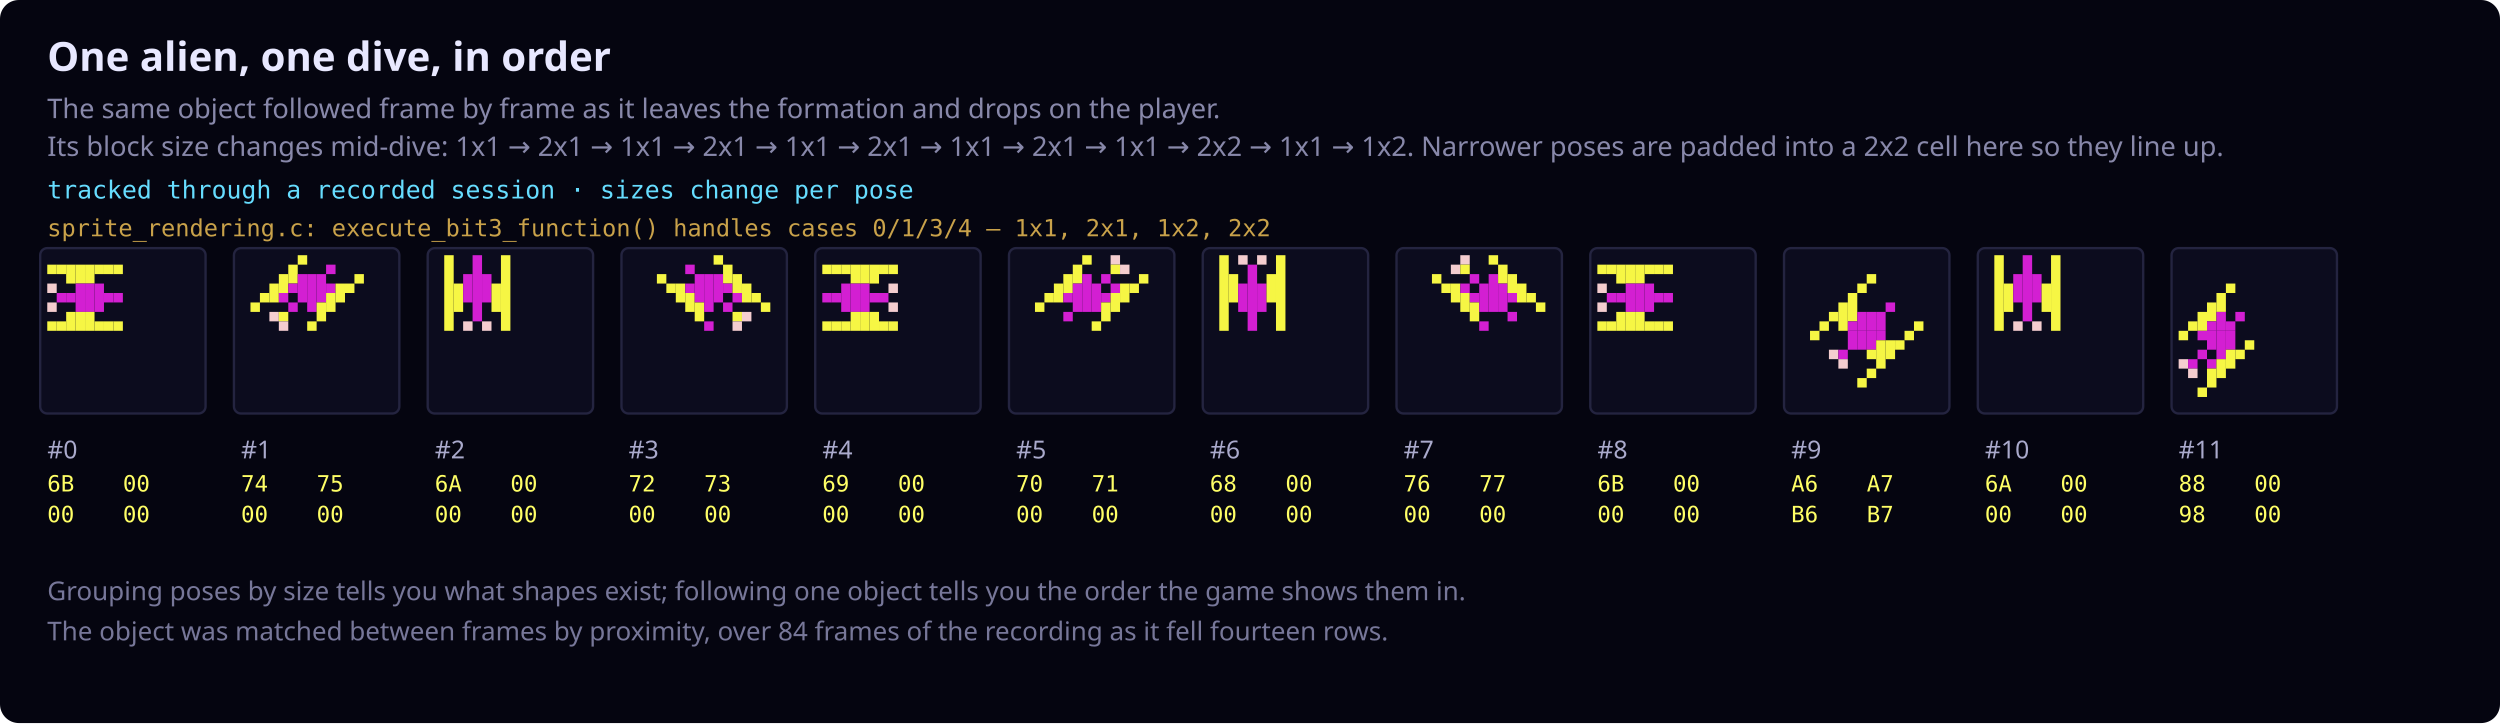
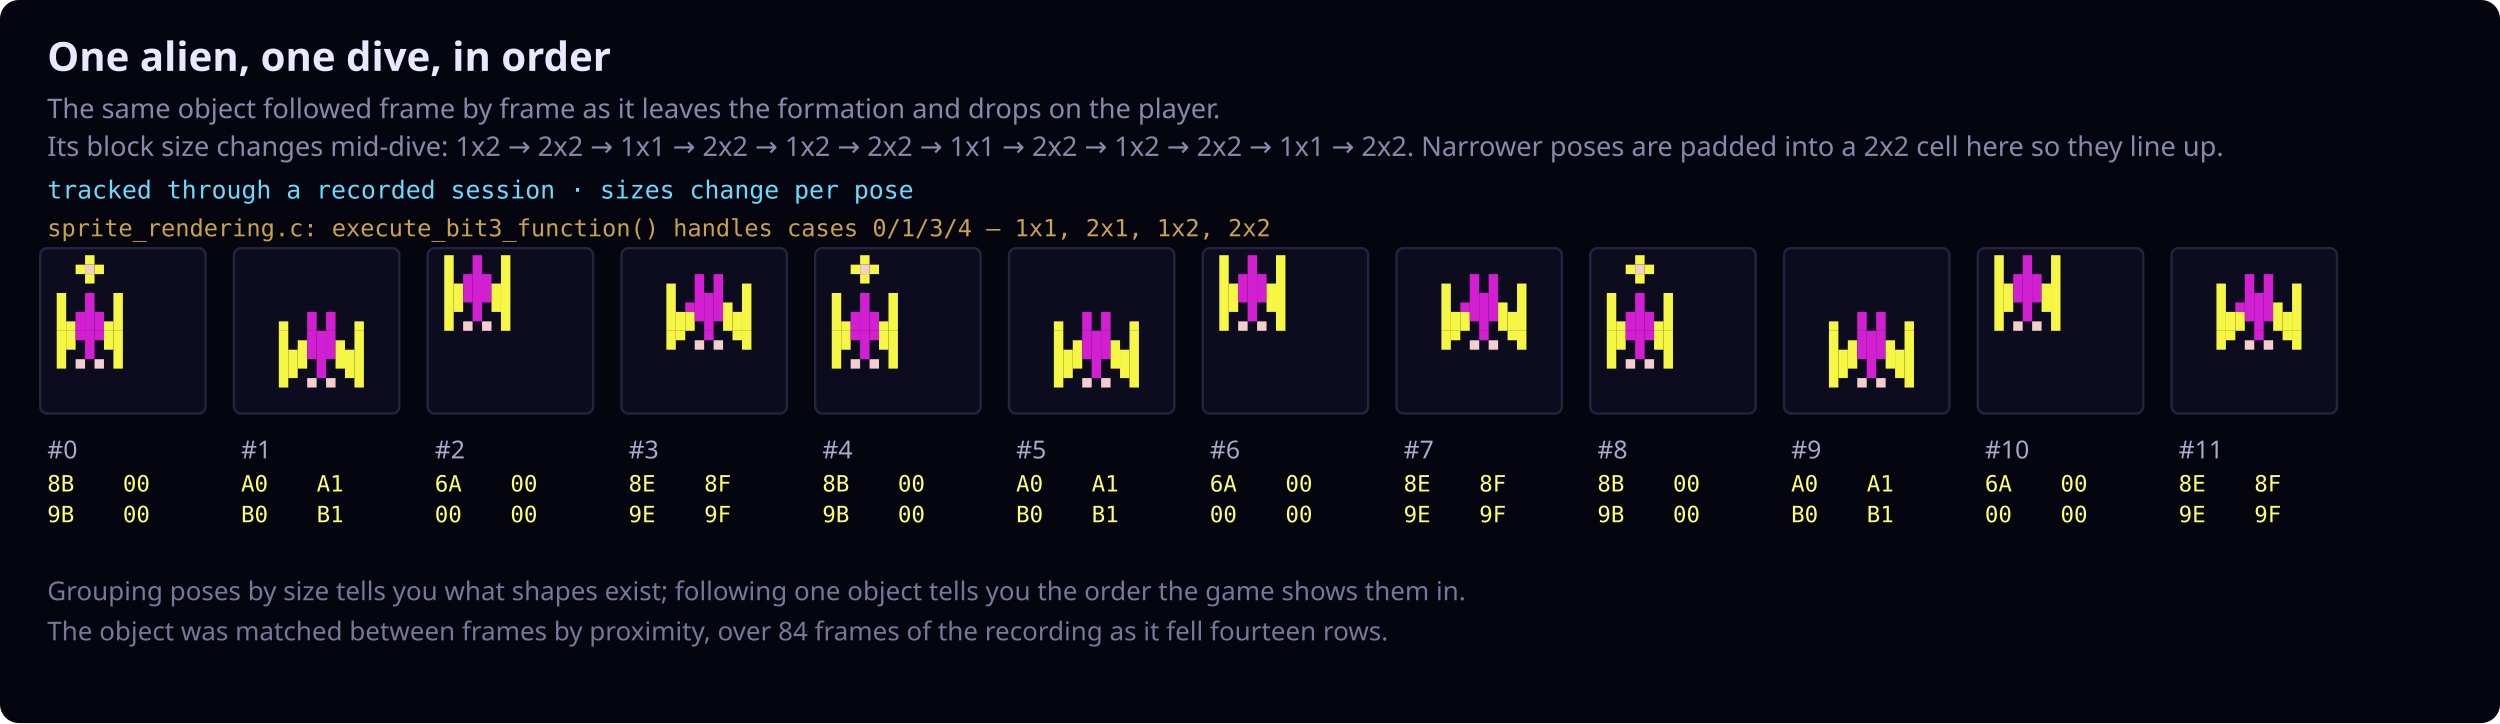
<svg xmlns="http://www.w3.org/2000/svg" width="1058" height="306" viewBox="0 0 1058 306" role="img" aria-label="One Phoenix alien followed through a dive, showing its pose and block size changing in sequence.">
  <style>
  .bg{fill:#050510} .cell{fill:#0C0C1E;stroke:#242440;stroke-width:1}
  .h1{fill:#E8E8FF;font-family:'Segoe UI',system-ui,sans-serif;font-size:17px;font-weight:600}
  .sub{fill:#8888AA;font-family:'Segoe UI',system-ui,sans-serif;font-size:11.5px}
  .idx{fill:#FFFF66;font-family:monospace;font-size:9.5px}
  .lbl{fill:#AAAACC;font-family:'Segoe UI',system-ui,sans-serif;font-size:10.5px}
  .note{fill:#777799;font-family:'Segoe UI',system-ui,sans-serif;font-size:11px}
  .grp{fill:#66DDFF;font-family:monospace;font-size:10.5px}
  .src{fill:#C9A24A;font-family:monospace;font-size:10px}
</style>
  <rect class="bg" x="0" y="0" width="1058" height="306" rx="8" />
  <text class="h1" x="20" y="30">One alien, one dive, in order</text>
  <text class="sub" x="20" y="50">The same object followed frame by frame as it leaves the formation and drops on the player.</text>
-   <text class="sub" x="20" y="66">Its block size changes mid-dive: 1x1 → 2x1 → 1x1 → 2x1 → 1x1 → 2x1 → 1x1 → 2x1 → 1x1 → 2x2 → 1x1 → 1x2. Narrower poses are padded into a 2x2 cell here so they line up.</text>
+   <text class="sub" x="20" y="66">Its block size changes mid-dive: 1x2 → 2x2 → 1x1 → 2x2 → 1x2 → 2x2 → 1x1 → 2x2 → 1x2 → 2x2 → 1x1 → 2x2. Narrower poses are padded into a 2x2 cell here so they line up.</text>
  <text class="grp" x="20" y="84">tracked through a recorded session · sizes change per pose</text>
  <text class="src" x="20" y="100">sprite_rendering.c: execute_bit3_function() handles cases 0/1/3/4 — 1x1, 2x1, 1x2, 2x2</text>
  <rect class="cell" x="17" y="105" width="70" height="70" rx="3" />
-   <rect x="20" y="112" width="4" height="4" fill="#f6f644" />
-   <rect x="20" y="120" width="4" height="4" fill="#f4cdcf" />
-   <rect x="20" y="128" width="4" height="4" fill="#f4cdcf" />
-   <rect x="20" y="136" width="4" height="4" fill="#f6f644" />
-   <rect x="24" y="112" width="4" height="4" fill="#f6f644" />
-   <rect x="24" y="124" width="4" height="4" fill="#d31fd2" />
-   <rect x="24" y="136" width="4" height="4" fill="#f6f644" />
-   <rect x="28" y="112" width="4" height="8" fill="#f6f644" />
-   <rect x="28" y="124" width="4" height="4" fill="#d31fd2" />
-   <rect x="28" y="132" width="4" height="8" fill="#f6f644" />
-   <rect x="32" y="112" width="4" height="8" fill="#f6f644" />
-   <rect x="32" y="120" width="4" height="12" fill="#d31fd2" />
-   <rect x="32" y="132" width="4" height="8" fill="#f6f644" />
-   <rect x="36" y="112" width="4" height="8" fill="#f6f644" />
-   <rect x="36" y="120" width="4" height="12" fill="#d31fd2" />
-   <rect x="36" y="132" width="4" height="8" fill="#f6f644" />
+   <rect x="24" y="124" width="4" height="16" fill="#f6f644" />
+   <rect x="28" y="136" width="4" height="4" fill="#f6f644" />
+   <rect x="32" y="112" width="4" height="4" fill="#f6f644" />
+   <rect x="32" y="132" width="4" height="8" fill="#d31fd2" />
+   <rect x="36" y="108" width="4" height="4" fill="#f6f644" />
+   <rect x="36" y="112" width="4" height="4" fill="#f4cdcf" />
+   <rect x="36" y="116" width="4" height="4" fill="#f6f644" />
+   <rect x="36" y="124" width="4" height="16" fill="#d31fd2" />
  <rect x="40" y="112" width="4" height="4" fill="#f6f644" />
-   <rect x="40" y="120" width="4" height="12" fill="#d31fd2" />
-   <rect x="40" y="136" width="4" height="4" fill="#f6f644" />
-   <rect x="44" y="112" width="4" height="4" fill="#f6f644" />
-   <rect x="44" y="124" width="4" height="4" fill="#d31fd2" />
+   <rect x="40" y="132" width="4" height="8" fill="#d31fd2" />
  <rect x="44" y="136" width="4" height="4" fill="#f6f644" />
-   <rect x="48" y="112" width="4" height="4" fill="#f6f644" />
-   <rect x="48" y="124" width="4" height="4" fill="#d31fd2" />
-   <rect x="48" y="136" width="4" height="4" fill="#f6f644" />
+   <rect x="48" y="124" width="4" height="16" fill="#f6f644" />
+   <rect x="24" y="140" width="4" height="16" fill="#f6f644" />
+   <rect x="28" y="140" width="4" height="8" fill="#f6f644" />
+   <rect x="32" y="140" width="4" height="4" fill="#d31fd2" />
+   <rect x="32" y="152" width="4" height="4" fill="#f4cdcf" />
+   <rect x="36" y="140" width="4" height="12" fill="#d31fd2" />
+   <rect x="40" y="140" width="4" height="4" fill="#d31fd2" />
+   <rect x="40" y="152" width="4" height="4" fill="#f4cdcf" />
+   <rect x="44" y="140" width="4" height="8" fill="#f6f644" />
+   <rect x="48" y="140" width="4" height="16" fill="#f6f644" />
  <text class="lbl" x="20" y="194">#0</text>
-   <text class="idx" x="20" y="208">6B</text>
-   <text class="idx" x="20" y="221">00</text>
+   <text class="idx" x="20" y="208">8B</text>
+   <text class="idx" x="20" y="221">9B</text>
  <text class="idx" x="52" y="208">00</text>
  <text class="idx" x="52" y="221">00</text>
  <rect class="cell" x="99" y="105" width="70" height="70" rx="3" />
-   <rect x="106" y="128" width="4" height="4" fill="#f6f644" />
-   <rect x="110" y="124" width="4" height="4" fill="#f6f644" />
-   <rect x="114" y="120" width="4" height="8" fill="#f6f644" />
-   <rect x="114" y="132" width="4" height="4" fill="#f4cdcf" />
-   <rect x="118" y="116" width="4" height="8" fill="#f6f644" />
-   <rect x="118" y="124" width="4" height="4" fill="#d31fd2" />
-   <rect x="118" y="132" width="4" height="4" fill="#f6f644" />
-   <rect x="118" y="136" width="4" height="4" fill="#f4cdcf" />
-   <rect x="122" y="112" width="4" height="8" fill="#f6f644" />
-   <rect x="122" y="120" width="4" height="4" fill="#d31fd2" />
-   <rect x="122" y="128" width="4" height="4" fill="#d31fd2" />
-   <rect x="126" y="108" width="4" height="4" fill="#f6f644" />
-   <rect x="126" y="116" width="4" height="12" fill="#d31fd2" />
-   <rect x="130" y="116" width="4" height="16" fill="#d31fd2" />
-   <rect x="130" y="136" width="4" height="4" fill="#f6f644" />
-   <rect x="134" y="116" width="4" height="12" fill="#d31fd2" />
-   <rect x="134" y="128" width="4" height="8" fill="#f6f644" />
-   <rect x="138" y="112" width="4" height="4" fill="#d31fd2" />
-   <rect x="138" y="120" width="4" height="4" fill="#d31fd2" />
-   <rect x="138" y="124" width="4" height="8" fill="#f6f644" />
-   <rect x="142" y="120" width="4" height="8" fill="#f6f644" />
-   <rect x="146" y="120" width="4" height="4" fill="#f6f644" />
-   <rect x="150" y="116" width="4" height="4" fill="#f6f644" />
+   <rect x="118" y="136" width="4" height="4" fill="#f6f644" />
+   <rect x="130" y="132" width="4" height="8" fill="#d31fd2" />
+   <rect x="118" y="140" width="4" height="24" fill="#f6f644" />
+   <rect x="122" y="148" width="4" height="12" fill="#f6f644" />
+   <rect x="126" y="144" width="4" height="12" fill="#f6f644" />
+   <rect x="130" y="140" width="4" height="12" fill="#d31fd2" />
+   <rect x="130" y="160" width="4" height="4" fill="#f4cdcf" />
+   <rect x="138" y="132" width="4" height="8" fill="#d31fd2" />
+   <rect x="150" y="136" width="4" height="4" fill="#f6f644" />
+   <rect x="134" y="140" width="4" height="20" fill="#d31fd2" />
+   <rect x="138" y="140" width="4" height="12" fill="#d31fd2" />
+   <rect x="138" y="160" width="4" height="4" fill="#f4cdcf" />
+   <rect x="142" y="144" width="4" height="12" fill="#f6f644" />
+   <rect x="146" y="148" width="4" height="12" fill="#f6f644" />
+   <rect x="150" y="140" width="4" height="24" fill="#f6f644" />
  <text class="lbl" x="102" y="194">#1</text>
-   <text class="idx" x="102" y="208">74</text>
-   <text class="idx" x="102" y="221">00</text>
-   <text class="idx" x="134" y="208">75</text>
-   <text class="idx" x="134" y="221">00</text>
+   <text class="idx" x="102" y="208">A0</text>
+   <text class="idx" x="102" y="221">B0</text>
+   <text class="idx" x="134" y="208">A1</text>
+   <text class="idx" x="134" y="221">B1</text>
  <rect class="cell" x="181" y="105" width="70" height="70" rx="3" />
  <rect x="188" y="108" width="4" height="32" fill="#f6f644" />
  <rect x="192" y="120" width="4" height="12" fill="#f6f644" />
  <rect x="196" y="116" width="4" height="12" fill="#d31fd2" />
  <rect x="196" y="136" width="4" height="4" fill="#f4cdcf" />
  <rect x="200" y="108" width="4" height="28" fill="#d31fd2" />
  <rect x="204" y="116" width="4" height="12" fill="#d31fd2" />
  <rect x="204" y="136" width="4" height="4" fill="#f4cdcf" />
  <rect x="208" y="120" width="4" height="12" fill="#f6f644" />
  <rect x="212" y="108" width="4" height="32" fill="#f6f644" />
  <text class="lbl" x="184" y="194">#2</text>
  <text class="idx" x="184" y="208">6A</text>
  <text class="idx" x="184" y="221">00</text>
  <text class="idx" x="216" y="208">00</text>
  <text class="idx" x="216" y="221">00</text>
  <rect class="cell" x="263" y="105" width="70" height="70" rx="3" />
-   <rect x="278" y="116" width="4" height="4" fill="#f6f644" />
-   <rect x="282" y="120" width="4" height="4" fill="#f6f644" />
-   <rect x="286" y="120" width="4" height="8" fill="#f6f644" />
-   <rect x="290" y="112" width="4" height="4" fill="#d31fd2" />
-   <rect x="290" y="120" width="4" height="4" fill="#d31fd2" />
-   <rect x="290" y="124" width="4" height="8" fill="#f6f644" />
-   <rect x="294" y="116" width="4" height="12" fill="#d31fd2" />
-   <rect x="294" y="128" width="4" height="8" fill="#f6f644" />
-   <rect x="298" y="116" width="4" height="16" fill="#d31fd2" />
-   <rect x="298" y="136" width="4" height="4" fill="#d31fd2" />
-   <rect x="302" y="108" width="4" height="4" fill="#f6f644" />
-   <rect x="302" y="116" width="4" height="12" fill="#d31fd2" />
-   <rect x="306" y="112" width="4" height="8" fill="#f6f644" />
-   <rect x="306" y="120" width="4" height="4" fill="#d31fd2" />
-   <rect x="306" y="128" width="4" height="4" fill="#d31fd2" />
-   <rect x="310" y="116" width="4" height="8" fill="#f6f644" />
-   <rect x="310" y="124" width="4" height="4" fill="#d31fd2" />
-   <rect x="310" y="132" width="4" height="4" fill="#f6f644" />
-   <rect x="310" y="136" width="4" height="4" fill="#f4cdcf" />
-   <rect x="314" y="120" width="4" height="8" fill="#f6f644" />
-   <rect x="314" y="132" width="4" height="4" fill="#f4cdcf" />
-   <rect x="318" y="124" width="4" height="4" fill="#f6f644" />
-   <rect x="322" y="128" width="4" height="4" fill="#f6f644" />
+   <rect x="282" y="120" width="4" height="20" fill="#f6f644" />
+   <rect x="286" y="132" width="4" height="8" fill="#f6f644" />
+   <rect x="290" y="128" width="4" height="4" fill="#d31fd2" />
+   <rect x="290" y="132" width="4" height="8" fill="#f6f644" />
+   <rect x="294" y="116" width="4" height="20" fill="#d31fd2" />
+   <rect x="282" y="140" width="4" height="8" fill="#f6f644" />
+   <rect x="286" y="140" width="4" height="4" fill="#f6f644" />
+   <rect x="294" y="144" width="4" height="4" fill="#f4cdcf" />
+   <rect x="298" y="124" width="4" height="16" fill="#d31fd2" />
+   <rect x="302" y="116" width="4" height="20" fill="#d31fd2" />
+   <rect x="306" y="128" width="4" height="12" fill="#f6f644" />
+   <rect x="310" y="132" width="4" height="8" fill="#f6f644" />
+   <rect x="314" y="120" width="4" height="20" fill="#f6f644" />
+   <rect x="298" y="140" width="4" height="4" fill="#d31fd2" />
+   <rect x="302" y="144" width="4" height="4" fill="#f4cdcf" />
+   <rect x="310" y="140" width="4" height="4" fill="#f6f644" />
+   <rect x="314" y="140" width="4" height="8" fill="#f6f644" />
  <text class="lbl" x="266" y="194">#3</text>
-   <text class="idx" x="266" y="208">72</text>
-   <text class="idx" x="266" y="221">00</text>
-   <text class="idx" x="298" y="208">73</text>
-   <text class="idx" x="298" y="221">00</text>
+   <text class="idx" x="266" y="208">8E</text>
+   <text class="idx" x="266" y="221">9E</text>
+   <text class="idx" x="298" y="208">8F</text>
+   <text class="idx" x="298" y="221">9F</text>
  <rect class="cell" x="345" y="105" width="70" height="70" rx="3" />
-   <rect x="348" y="112" width="4" height="4" fill="#f6f644" />
-   <rect x="348" y="124" width="4" height="4" fill="#d31fd2" />
-   <rect x="348" y="136" width="4" height="4" fill="#f6f644" />
-   <rect x="352" y="112" width="4" height="4" fill="#f6f644" />
-   <rect x="352" y="124" width="4" height="4" fill="#d31fd2" />
-   <rect x="352" y="136" width="4" height="4" fill="#f6f644" />
-   <rect x="356" y="112" width="4" height="4" fill="#f6f644" />
-   <rect x="356" y="120" width="4" height="12" fill="#d31fd2" />
+   <rect x="352" y="124" width="4" height="16" fill="#f6f644" />
  <rect x="356" y="136" width="4" height="4" fill="#f6f644" />
-   <rect x="360" y="112" width="4" height="8" fill="#f6f644" />
-   <rect x="360" y="120" width="4" height="12" fill="#d31fd2" />
-   <rect x="360" y="132" width="4" height="8" fill="#f6f644" />
-   <rect x="364" y="112" width="4" height="8" fill="#f6f644" />
-   <rect x="364" y="120" width="4" height="12" fill="#d31fd2" />
-   <rect x="364" y="132" width="4" height="8" fill="#f6f644" />
-   <rect x="368" y="112" width="4" height="8" fill="#f6f644" />
-   <rect x="368" y="124" width="4" height="4" fill="#d31fd2" />
-   <rect x="368" y="132" width="4" height="8" fill="#f6f644" />
-   <rect x="372" y="112" width="4" height="4" fill="#f6f644" />
-   <rect x="372" y="124" width="4" height="4" fill="#d31fd2" />
+   <rect x="360" y="112" width="4" height="4" fill="#f6f644" />
+   <rect x="360" y="132" width="4" height="8" fill="#d31fd2" />
+   <rect x="364" y="108" width="4" height="4" fill="#f6f644" />
+   <rect x="364" y="112" width="4" height="4" fill="#f4cdcf" />
+   <rect x="364" y="116" width="4" height="4" fill="#f6f644" />
+   <rect x="364" y="124" width="4" height="16" fill="#d31fd2" />
+   <rect x="368" y="112" width="4" height="4" fill="#f6f644" />
+   <rect x="368" y="132" width="4" height="8" fill="#d31fd2" />
  <rect x="372" y="136" width="4" height="4" fill="#f6f644" />
-   <rect x="376" y="112" width="4" height="4" fill="#f6f644" />
-   <rect x="376" y="120" width="4" height="4" fill="#f4cdcf" />
-   <rect x="376" y="128" width="4" height="4" fill="#f4cdcf" />
-   <rect x="376" y="136" width="4" height="4" fill="#f6f644" />
+   <rect x="376" y="124" width="4" height="16" fill="#f6f644" />
+   <rect x="352" y="140" width="4" height="16" fill="#f6f644" />
+   <rect x="356" y="140" width="4" height="8" fill="#f6f644" />
+   <rect x="360" y="140" width="4" height="4" fill="#d31fd2" />
+   <rect x="360" y="152" width="4" height="4" fill="#f4cdcf" />
+   <rect x="364" y="140" width="4" height="12" fill="#d31fd2" />
+   <rect x="368" y="140" width="4" height="4" fill="#d31fd2" />
+   <rect x="368" y="152" width="4" height="4" fill="#f4cdcf" />
+   <rect x="372" y="140" width="4" height="8" fill="#f6f644" />
+   <rect x="376" y="140" width="4" height="16" fill="#f6f644" />
  <text class="lbl" x="348" y="194">#4</text>
-   <text class="idx" x="348" y="208">69</text>
-   <text class="idx" x="348" y="221">00</text>
+   <text class="idx" x="348" y="208">8B</text>
+   <text class="idx" x="348" y="221">9B</text>
  <text class="idx" x="380" y="208">00</text>
  <text class="idx" x="380" y="221">00</text>
  <rect class="cell" x="427" y="105" width="70" height="70" rx="3" />
-   <rect x="438" y="128" width="4" height="4" fill="#f6f644" />
-   <rect x="442" y="124" width="4" height="4" fill="#f6f644" />
-   <rect x="446" y="120" width="4" height="8" fill="#f6f644" />
-   <rect x="450" y="116" width="4" height="8" fill="#f6f644" />
-   <rect x="450" y="124" width="4" height="4" fill="#d31fd2" />
-   <rect x="450" y="132" width="4" height="4" fill="#d31fd2" />
-   <rect x="454" y="112" width="4" height="8" fill="#f6f644" />
-   <rect x="454" y="120" width="4" height="12" fill="#d31fd2" />
-   <rect x="458" y="108" width="4" height="4" fill="#f6f644" />
-   <rect x="458" y="116" width="4" height="16" fill="#d31fd2" />
-   <rect x="462" y="120" width="4" height="12" fill="#d31fd2" />
-   <rect x="462" y="136" width="4" height="4" fill="#f6f644" />
-   <rect x="466" y="116" width="4" height="4" fill="#d31fd2" />
-   <rect x="466" y="124" width="4" height="4" fill="#d31fd2" />
-   <rect x="466" y="128" width="4" height="8" fill="#f6f644" />
-   <rect x="470" y="108" width="4" height="4" fill="#f4cdcf" />
-   <rect x="470" y="112" width="4" height="4" fill="#f6f644" />
-   <rect x="470" y="120" width="4" height="4" fill="#d31fd2" />
-   <rect x="470" y="124" width="4" height="8" fill="#f6f644" />
-   <rect x="474" y="112" width="4" height="4" fill="#f4cdcf" />
-   <rect x="474" y="120" width="4" height="8" fill="#f6f644" />
-   <rect x="478" y="120" width="4" height="4" fill="#f6f644" />
-   <rect x="482" y="116" width="4" height="4" fill="#f6f644" />
+   <rect x="446" y="136" width="4" height="4" fill="#f6f644" />
+   <rect x="458" y="132" width="4" height="8" fill="#d31fd2" />
+   <rect x="446" y="140" width="4" height="24" fill="#f6f644" />
+   <rect x="450" y="148" width="4" height="12" fill="#f6f644" />
+   <rect x="454" y="144" width="4" height="12" fill="#f6f644" />
+   <rect x="458" y="140" width="4" height="12" fill="#d31fd2" />
+   <rect x="458" y="160" width="4" height="4" fill="#f4cdcf" />
+   <rect x="466" y="132" width="4" height="8" fill="#d31fd2" />
+   <rect x="478" y="136" width="4" height="4" fill="#f6f644" />
+   <rect x="462" y="140" width="4" height="20" fill="#d31fd2" />
+   <rect x="466" y="140" width="4" height="12" fill="#d31fd2" />
+   <rect x="466" y="160" width="4" height="4" fill="#f4cdcf" />
+   <rect x="470" y="144" width="4" height="12" fill="#f6f644" />
+   <rect x="474" y="148" width="4" height="12" fill="#f6f644" />
+   <rect x="478" y="140" width="4" height="24" fill="#f6f644" />
  <text class="lbl" x="430" y="194">#5</text>
-   <text class="idx" x="430" y="208">70</text>
-   <text class="idx" x="430" y="221">00</text>
-   <text class="idx" x="462" y="208">71</text>
-   <text class="idx" x="462" y="221">00</text>
+   <text class="idx" x="430" y="208">A0</text>
+   <text class="idx" x="430" y="221">B0</text>
+   <text class="idx" x="462" y="208">A1</text>
+   <text class="idx" x="462" y="221">B1</text>
  <rect class="cell" x="509" y="105" width="70" height="70" rx="3" />
  <rect x="516" y="108" width="4" height="32" fill="#f6f644" />
-   <rect x="520" y="116" width="4" height="12" fill="#f6f644" />
-   <rect x="524" y="108" width="4" height="4" fill="#f4cdcf" />
-   <rect x="524" y="120" width="4" height="12" fill="#d31fd2" />
-   <rect x="528" y="112" width="4" height="28" fill="#d31fd2" />
-   <rect x="532" y="108" width="4" height="4" fill="#f4cdcf" />
-   <rect x="532" y="120" width="4" height="12" fill="#d31fd2" />
-   <rect x="536" y="116" width="4" height="12" fill="#f6f644" />
+   <rect x="520" y="120" width="4" height="12" fill="#f6f644" />
+   <rect x="524" y="116" width="4" height="12" fill="#d31fd2" />
+   <rect x="524" y="136" width="4" height="4" fill="#f4cdcf" />
+   <rect x="528" y="108" width="4" height="28" fill="#d31fd2" />
+   <rect x="532" y="116" width="4" height="12" fill="#d31fd2" />
+   <rect x="532" y="136" width="4" height="4" fill="#f4cdcf" />
+   <rect x="536" y="120" width="4" height="12" fill="#f6f644" />
  <rect x="540" y="108" width="4" height="32" fill="#f6f644" />
  <text class="lbl" x="512" y="194">#6</text>
-   <text class="idx" x="512" y="208">68</text>
+   <text class="idx" x="512" y="208">6A</text>
  <text class="idx" x="512" y="221">00</text>
  <text class="idx" x="544" y="208">00</text>
  <text class="idx" x="544" y="221">00</text>
  <rect class="cell" x="591" y="105" width="70" height="70" rx="3" />
-   <rect x="606" y="116" width="4" height="4" fill="#f6f644" />
-   <rect x="610" y="120" width="4" height="4" fill="#f6f644" />
-   <rect x="614" y="112" width="4" height="4" fill="#f4cdcf" />
-   <rect x="614" y="120" width="4" height="8" fill="#f6f644" />
-   <rect x="618" y="108" width="4" height="4" fill="#f4cdcf" />
-   <rect x="618" y="112" width="4" height="4" fill="#f6f644" />
-   <rect x="618" y="120" width="4" height="4" fill="#d31fd2" />
-   <rect x="618" y="124" width="4" height="8" fill="#f6f644" />
-   <rect x="622" y="116" width="4" height="4" fill="#d31fd2" />
-   <rect x="622" y="124" width="4" height="4" fill="#d31fd2" />
-   <rect x="622" y="128" width="4" height="8" fill="#f6f644" />
-   <rect x="626" y="120" width="4" height="12" fill="#d31fd2" />
-   <rect x="626" y="136" width="4" height="4" fill="#d31fd2" />
-   <rect x="630" y="108" width="4" height="4" fill="#f6f644" />
-   <rect x="630" y="116" width="4" height="16" fill="#d31fd2" />
-   <rect x="634" y="112" width="4" height="8" fill="#f6f644" />
-   <rect x="634" y="120" width="4" height="12" fill="#d31fd2" />
-   <rect x="638" y="116" width="4" height="8" fill="#f6f644" />
-   <rect x="638" y="124" width="4" height="4" fill="#d31fd2" />
-   <rect x="638" y="132" width="4" height="4" fill="#d31fd2" />
-   <rect x="642" y="120" width="4" height="8" fill="#f6f644" />
-   <rect x="646" y="124" width="4" height="4" fill="#f6f644" />
-   <rect x="650" y="128" width="4" height="4" fill="#f6f644" />
+   <rect x="610" y="120" width="4" height="20" fill="#f6f644" />
+   <rect x="614" y="132" width="4" height="8" fill="#f6f644" />
+   <rect x="618" y="128" width="4" height="4" fill="#d31fd2" />
+   <rect x="618" y="132" width="4" height="8" fill="#f6f644" />
+   <rect x="622" y="116" width="4" height="20" fill="#d31fd2" />
+   <rect x="610" y="140" width="4" height="8" fill="#f6f644" />
+   <rect x="614" y="140" width="4" height="4" fill="#f6f644" />
+   <rect x="622" y="144" width="4" height="4" fill="#f4cdcf" />
+   <rect x="626" y="124" width="4" height="16" fill="#d31fd2" />
+   <rect x="630" y="116" width="4" height="20" fill="#d31fd2" />
+   <rect x="634" y="128" width="4" height="12" fill="#f6f644" />
+   <rect x="638" y="132" width="4" height="8" fill="#f6f644" />
+   <rect x="642" y="120" width="4" height="20" fill="#f6f644" />
+   <rect x="626" y="140" width="4" height="4" fill="#d31fd2" />
+   <rect x="630" y="144" width="4" height="4" fill="#f4cdcf" />
+   <rect x="638" y="140" width="4" height="4" fill="#f6f644" />
+   <rect x="642" y="140" width="4" height="8" fill="#f6f644" />
  <text class="lbl" x="594" y="194">#7</text>
-   <text class="idx" x="594" y="208">76</text>
-   <text class="idx" x="594" y="221">00</text>
-   <text class="idx" x="626" y="208">77</text>
-   <text class="idx" x="626" y="221">00</text>
+   <text class="idx" x="594" y="208">8E</text>
+   <text class="idx" x="594" y="221">9E</text>
+   <text class="idx" x="626" y="208">8F</text>
+   <text class="idx" x="626" y="221">9F</text>
  <rect class="cell" x="673" y="105" width="70" height="70" rx="3" />
-   <rect x="676" y="112" width="4" height="4" fill="#f6f644" />
-   <rect x="676" y="120" width="4" height="4" fill="#f4cdcf" />
-   <rect x="676" y="128" width="4" height="4" fill="#f4cdcf" />
-   <rect x="676" y="136" width="4" height="4" fill="#f6f644" />
-   <rect x="680" y="112" width="4" height="4" fill="#f6f644" />
-   <rect x="680" y="124" width="4" height="4" fill="#d31fd2" />
-   <rect x="680" y="136" width="4" height="4" fill="#f6f644" />
-   <rect x="684" y="112" width="4" height="8" fill="#f6f644" />
-   <rect x="684" y="124" width="4" height="4" fill="#d31fd2" />
-   <rect x="684" y="132" width="4" height="8" fill="#f6f644" />
-   <rect x="688" y="112" width="4" height="8" fill="#f6f644" />
-   <rect x="688" y="120" width="4" height="12" fill="#d31fd2" />
-   <rect x="688" y="132" width="4" height="8" fill="#f6f644" />
-   <rect x="692" y="112" width="4" height="8" fill="#f6f644" />
-   <rect x="692" y="120" width="4" height="12" fill="#d31fd2" />
-   <rect x="692" y="132" width="4" height="8" fill="#f6f644" />
+   <rect x="680" y="124" width="4" height="16" fill="#f6f644" />
+   <rect x="684" y="136" width="4" height="4" fill="#f6f644" />
+   <rect x="688" y="112" width="4" height="4" fill="#f6f644" />
+   <rect x="688" y="132" width="4" height="8" fill="#d31fd2" />
+   <rect x="692" y="108" width="4" height="4" fill="#f6f644" />
+   <rect x="692" y="112" width="4" height="4" fill="#f4cdcf" />
+   <rect x="692" y="116" width="4" height="4" fill="#f6f644" />
+   <rect x="692" y="124" width="4" height="16" fill="#d31fd2" />
  <rect x="696" y="112" width="4" height="4" fill="#f6f644" />
-   <rect x="696" y="120" width="4" height="12" fill="#d31fd2" />
-   <rect x="696" y="136" width="4" height="4" fill="#f6f644" />
-   <rect x="700" y="112" width="4" height="4" fill="#f6f644" />
-   <rect x="700" y="124" width="4" height="4" fill="#d31fd2" />
+   <rect x="696" y="132" width="4" height="8" fill="#d31fd2" />
  <rect x="700" y="136" width="4" height="4" fill="#f6f644" />
-   <rect x="704" y="112" width="4" height="4" fill="#f6f644" />
-   <rect x="704" y="124" width="4" height="4" fill="#d31fd2" />
-   <rect x="704" y="136" width="4" height="4" fill="#f6f644" />
+   <rect x="704" y="124" width="4" height="16" fill="#f6f644" />
+   <rect x="680" y="140" width="4" height="16" fill="#f6f644" />
+   <rect x="684" y="140" width="4" height="8" fill="#f6f644" />
+   <rect x="688" y="140" width="4" height="4" fill="#d31fd2" />
+   <rect x="688" y="152" width="4" height="4" fill="#f4cdcf" />
+   <rect x="692" y="140" width="4" height="12" fill="#d31fd2" />
+   <rect x="696" y="140" width="4" height="4" fill="#d31fd2" />
+   <rect x="696" y="152" width="4" height="4" fill="#f4cdcf" />
+   <rect x="700" y="140" width="4" height="8" fill="#f6f644" />
+   <rect x="704" y="140" width="4" height="16" fill="#f6f644" />
  <text class="lbl" x="676" y="194">#8</text>
-   <text class="idx" x="676" y="208">6B</text>
-   <text class="idx" x="676" y="221">00</text>
+   <text class="idx" x="676" y="208">8B</text>
+   <text class="idx" x="676" y="221">9B</text>
  <text class="idx" x="708" y="208">00</text>
  <text class="idx" x="708" y="221">00</text>
  <rect class="cell" x="755" y="105" width="70" height="70" rx="3" />
-   <rect x="770" y="136" width="4" height="4" fill="#f6f644" />
-   <rect x="774" y="132" width="4" height="4" fill="#f6f644" />
-   <rect x="778" y="128" width="4" height="12" fill="#f6f644" />
-   <rect x="782" y="124" width="4" height="12" fill="#f6f644" />
-   <rect x="782" y="136" width="4" height="4" fill="#d31fd2" />
-   <rect x="786" y="120" width="4" height="4" fill="#f6f644" />
+   <rect x="774" y="136" width="4" height="4" fill="#f6f644" />
  <rect x="786" y="132" width="4" height="8" fill="#d31fd2" />
-   <rect x="766" y="140" width="4" height="4" fill="#f6f644" />
-   <rect x="774" y="148" width="4" height="4" fill="#f4cdcf" />
-   <rect x="778" y="148" width="4" height="4" fill="#d31fd2" />
-   <rect x="778" y="152" width="4" height="4" fill="#f4cdcf" />
-   <rect x="782" y="140" width="4" height="8" fill="#d31fd2" />
-   <rect x="786" y="140" width="4" height="8" fill="#d31fd2" />
-   <rect x="786" y="160" width="4" height="4" fill="#f6f644" />
-   <rect x="790" y="116" width="4" height="4" fill="#f6f644" />
-   <rect x="790" y="132" width="4" height="8" fill="#d31fd2" />
+   <rect x="774" y="140" width="4" height="24" fill="#f6f644" />
+   <rect x="778" y="148" width="4" height="12" fill="#f6f644" />
+   <rect x="782" y="144" width="4" height="12" fill="#f6f644" />
+   <rect x="786" y="140" width="4" height="12" fill="#d31fd2" />
+   <rect x="786" y="160" width="4" height="4" fill="#f4cdcf" />
  <rect x="794" y="132" width="4" height="8" fill="#d31fd2" />
-   <rect x="798" y="128" width="4" height="4" fill="#d31fd2" />
-   <rect x="810" y="136" width="4" height="4" fill="#f6f644" />
-   <rect x="790" y="140" width="4" height="8" fill="#d31fd2" />
-   <rect x="790" y="148" width="4" height="4" fill="#f6f644" />
-   <rect x="790" y="156" width="4" height="4" fill="#f6f644" />
-   <rect x="794" y="140" width="4" height="4" fill="#d31fd2" />
-   <rect x="794" y="144" width="4" height="12" fill="#f6f644" />
-   <rect x="798" y="144" width="4" height="8" fill="#f6f644" />
-   <rect x="802" y="144" width="4" height="4" fill="#f6f644" />
-   <rect x="806" y="140" width="4" height="4" fill="#f6f644" />
+   <rect x="806" y="136" width="4" height="4" fill="#f6f644" />
+   <rect x="790" y="140" width="4" height="20" fill="#d31fd2" />
+   <rect x="794" y="140" width="4" height="12" fill="#d31fd2" />
+   <rect x="794" y="160" width="4" height="4" fill="#f4cdcf" />
+   <rect x="798" y="144" width="4" height="12" fill="#f6f644" />
+   <rect x="802" y="148" width="4" height="12" fill="#f6f644" />
+   <rect x="806" y="140" width="4" height="24" fill="#f6f644" />
  <text class="lbl" x="758" y="194">#9</text>
-   <text class="idx" x="758" y="208">A6</text>
-   <text class="idx" x="758" y="221">B6</text>
-   <text class="idx" x="790" y="208">A7</text>
-   <text class="idx" x="790" y="221">B7</text>
+   <text class="idx" x="758" y="208">A0</text>
+   <text class="idx" x="758" y="221">B0</text>
+   <text class="idx" x="790" y="208">A1</text>
+   <text class="idx" x="790" y="221">B1</text>
  <rect class="cell" x="837" y="105" width="70" height="70" rx="3" />
  <rect x="844" y="108" width="4" height="32" fill="#f6f644" />
  <rect x="848" y="120" width="4" height="12" fill="#f6f644" />
  <rect x="852" y="116" width="4" height="12" fill="#d31fd2" />
  <rect x="852" y="136" width="4" height="4" fill="#f4cdcf" />
  <rect x="856" y="108" width="4" height="28" fill="#d31fd2" />
  <rect x="860" y="116" width="4" height="12" fill="#d31fd2" />
  <rect x="860" y="136" width="4" height="4" fill="#f4cdcf" />
  <rect x="864" y="120" width="4" height="12" fill="#f6f644" />
  <rect x="868" y="108" width="4" height="32" fill="#f6f644" />
  <text class="lbl" x="840" y="194">#10</text>
  <text class="idx" x="840" y="208">6A</text>
  <text class="idx" x="840" y="221">00</text>
  <text class="idx" x="872" y="208">00</text>
  <text class="idx" x="872" y="221">00</text>
  <rect class="cell" x="919" y="105" width="70" height="70" rx="3" />
-   <rect x="926" y="136" width="4" height="4" fill="#f6f644" />
-   <rect x="930" y="132" width="4" height="8" fill="#f6f644" />
-   <rect x="934" y="128" width="4" height="8" fill="#f6f644" />
-   <rect x="934" y="136" width="4" height="4" fill="#d31fd2" />
-   <rect x="938" y="124" width="4" height="8" fill="#f6f644" />
-   <rect x="938" y="132" width="4" height="8" fill="#d31fd2" />
-   <rect x="942" y="120" width="4" height="4" fill="#f6f644" />
-   <rect x="942" y="136" width="4" height="4" fill="#d31fd2" />
-   <rect x="946" y="132" width="4" height="4" fill="#d31fd2" />
-   <rect x="922" y="140" width="4" height="4" fill="#f6f644" />
-   <rect x="922" y="152" width="4" height="4" fill="#f4cdcf" />
-   <rect x="926" y="152" width="4" height="4" fill="#d31fd2" />
-   <rect x="926" y="156" width="4" height="4" fill="#f4cdcf" />
-   <rect x="930" y="140" width="4" height="4" fill="#d31fd2" />
-   <rect x="930" y="148" width="4" height="4" fill="#d31fd2" />
-   <rect x="930" y="164" width="4" height="4" fill="#f6f644" />
-   <rect x="934" y="140" width="4" height="8" fill="#d31fd2" />
-   <rect x="934" y="152" width="4" height="4" fill="#d31fd2" />
-   <rect x="934" y="156" width="4" height="8" fill="#f6f644" />
-   <rect x="938" y="140" width="4" height="12" fill="#d31fd2" />
-   <rect x="938" y="152" width="4" height="8" fill="#f6f644" />
-   <rect x="942" y="140" width="4" height="8" fill="#d31fd2" />
-   <rect x="942" y="148" width="4" height="8" fill="#f6f644" />
-   <rect x="946" y="148" width="4" height="4" fill="#f6f644" />
-   <rect x="950" y="144" width="4" height="4" fill="#f6f644" />
+   <rect x="938" y="120" width="4" height="20" fill="#f6f644" />
+   <rect x="942" y="132" width="4" height="8" fill="#f6f644" />
+   <rect x="946" y="128" width="4" height="4" fill="#d31fd2" />
+   <rect x="946" y="132" width="4" height="8" fill="#f6f644" />
+   <rect x="950" y="116" width="4" height="20" fill="#d31fd2" />
+   <rect x="938" y="140" width="4" height="8" fill="#f6f644" />
+   <rect x="942" y="140" width="4" height="4" fill="#f6f644" />
+   <rect x="950" y="144" width="4" height="4" fill="#f4cdcf" />
+   <rect x="954" y="124" width="4" height="16" fill="#d31fd2" />
+   <rect x="958" y="116" width="4" height="20" fill="#d31fd2" />
+   <rect x="962" y="128" width="4" height="12" fill="#f6f644" />
+   <rect x="966" y="132" width="4" height="8" fill="#f6f644" />
+   <rect x="970" y="120" width="4" height="20" fill="#f6f644" />
+   <rect x="954" y="140" width="4" height="4" fill="#d31fd2" />
+   <rect x="958" y="144" width="4" height="4" fill="#f4cdcf" />
+   <rect x="966" y="140" width="4" height="4" fill="#f6f644" />
+   <rect x="970" y="140" width="4" height="8" fill="#f6f644" />
  <text class="lbl" x="922" y="194">#11</text>
-   <text class="idx" x="922" y="208">88</text>
-   <text class="idx" x="922" y="221">98</text>
-   <text class="idx" x="954" y="208">00</text>
-   <text class="idx" x="954" y="221">00</text>
+   <text class="idx" x="922" y="208">8E</text>
+   <text class="idx" x="922" y="221">9E</text>
+   <text class="idx" x="954" y="208">8F</text>
+   <text class="idx" x="954" y="221">9F</text>
  <text class="note" x="20" y="254">Grouping poses by size tells you what shapes exist; following one object tells you the order the game shows them in.</text>
  <text class="note" x="20" y="271">The object was matched between frames by proximity, over 84 frames of the recording as it fell fourteen rows.</text>
</svg>
